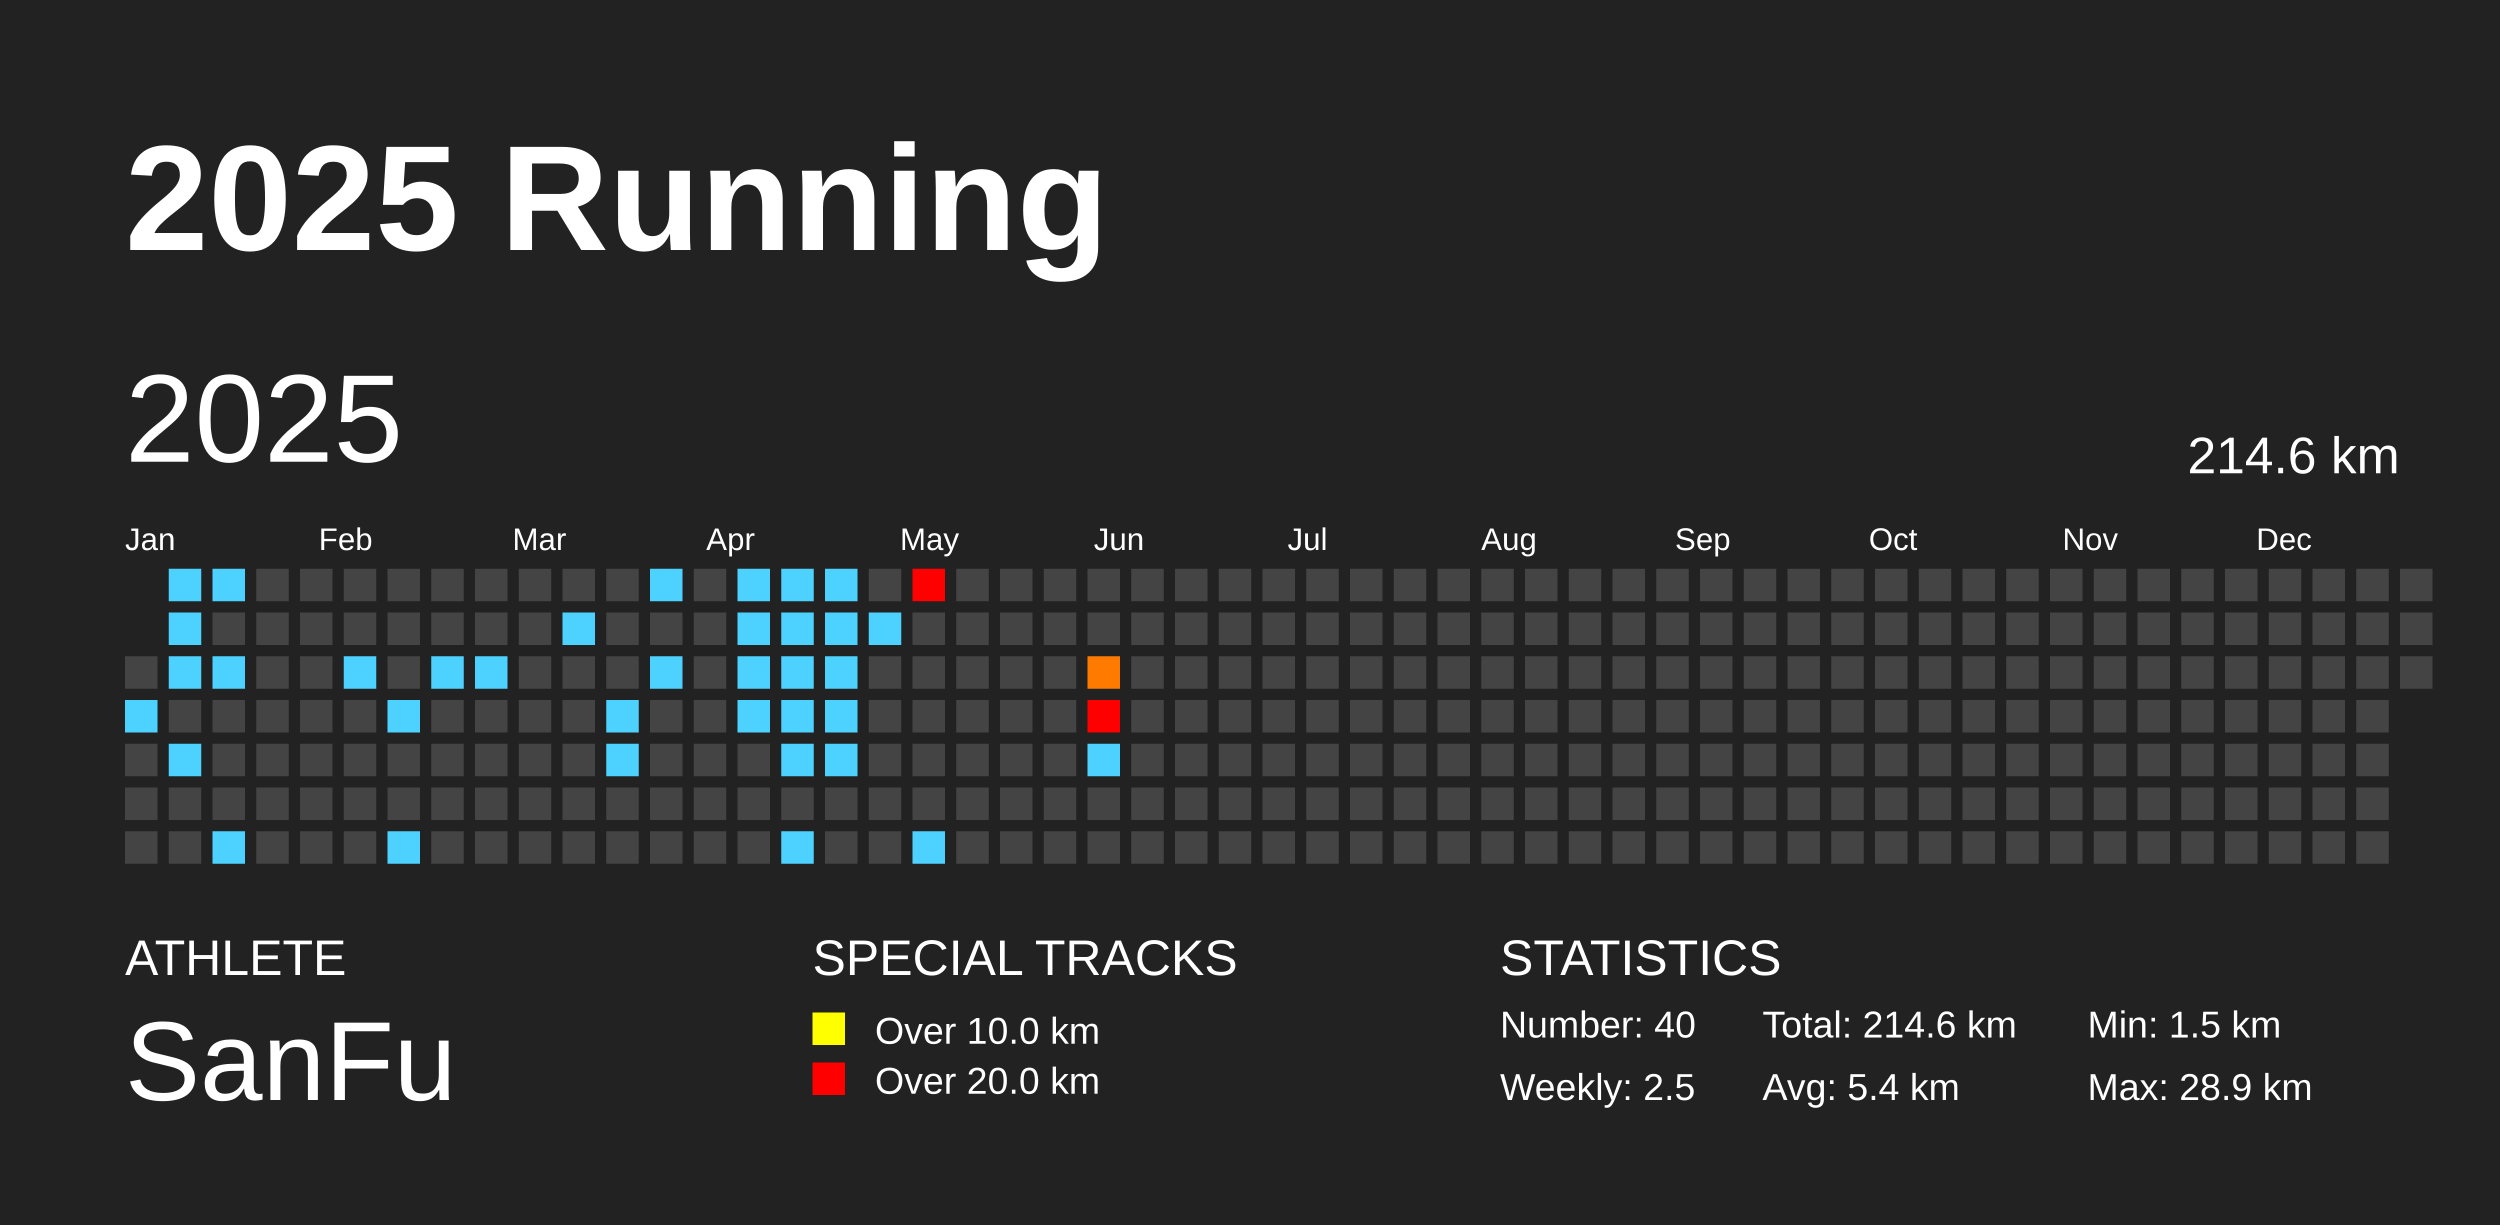
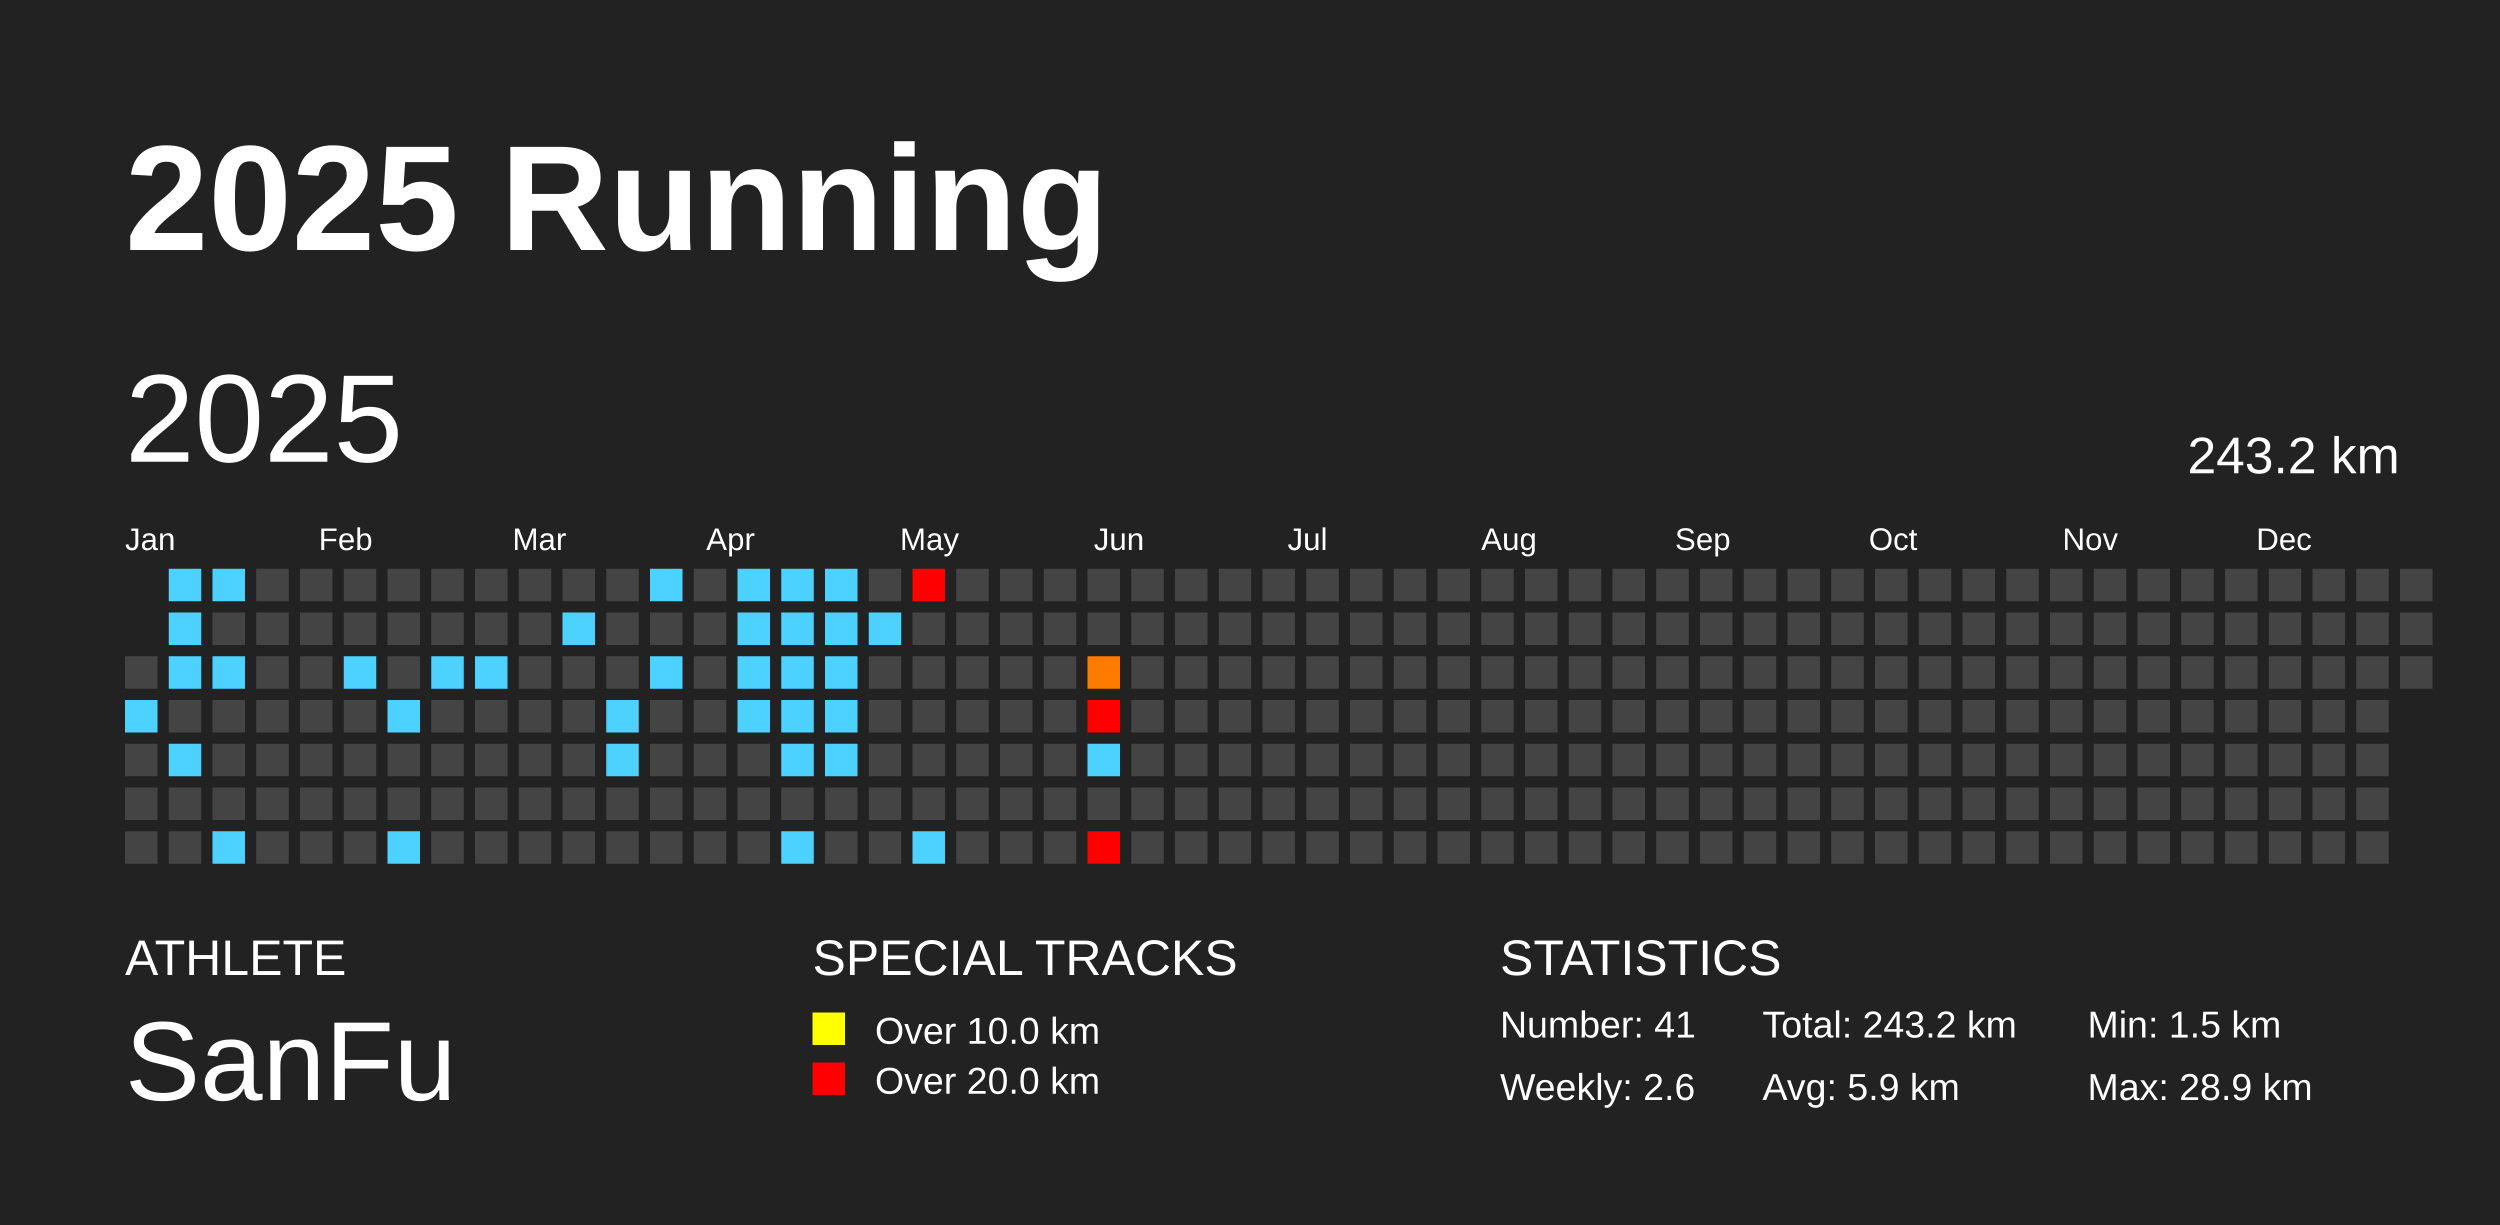
<svg xmlns="http://www.w3.org/2000/svg" baseProfile="full" height="98mm" version="1.1" viewBox="0,0,200,98" width="200mm">
  <defs />
  <rect fill="#222222" height="98" width="200" x="0" y="0" />
  <text fill="#FFFFFF" style="font-size:12px; font-family:Arial; font-weight:bold;" x="10" y="20">2025 Running</text>
  <text fill="#FFFFFF" style="font-size:4px; font-family:Arial" x="10" y="78">ATHLETE</text>
  <text fill="#FFFFFF" style="font-size:9px; font-family:Arial" x="10" y="88">SanFu</text>
  <text fill="#FFFFFF" style="font-size:4px; font-family:Arial" x="65" y="78">SPECIAL TRACKS</text>
  <rect fill="yellow" height="2.6" width="2.6" x="65" y="81" />
  <text fill="#FFFFFF" style="font-size:3px; font-family:Arial" x="70" y="83.5">Over 10.0 km</text>
  <rect fill="red" height="2.6" width="2.6" x="65" y="85" />
  <text fill="#FFFFFF" style="font-size:3px; font-family:Arial" x="70" y="87.5">Over 20.0 km</text>
  <text fill="#FFFFFF" style="font-size:4px; font-family:Arial" x="120" y="78">STATISTICS</text>
-   <text fill="#FFFFFF" style="font-size:3px; font-family:Arial" x="120" y="83">Number: 40</text>
-   <text fill="#FFFFFF" style="font-size:3px; font-family:Arial" x="120" y="88">Weekly: 2.5</text>
-   <text fill="#FFFFFF" style="font-size:3px; font-family:Arial" x="141" y="83">Total: 214.6 km</text>
-   <text fill="#FFFFFF" style="font-size:3px; font-family:Arial" x="141" y="88">Avg: 5.4 km</text>
+   <text fill="#FFFFFF" style="font-size:3px; font-family:Arial" x="120" y="83">Number: 41</text>
+   <text fill="#FFFFFF" style="font-size:3px; font-family:Arial" x="120" y="88">Weekly: 2.6</text>
+   <text fill="#FFFFFF" style="font-size:3px; font-family:Arial" x="141" y="83">Total: 243.2 km</text>
+   <text fill="#FFFFFF" style="font-size:3px; font-family:Arial" x="141" y="88">Avg: 5.9 km</text>
  <text fill="#FFFFFF" style="font-size:3px; font-family:Arial" x="167" y="83">Min: 1.5 km</text>
  <text fill="#FFFFFF" style="font-size:3px; font-family:Arial" x="167" y="88">Max: 28.9 km</text>
  <text dominant-baseline="hanging" fill="#FFFFFF" style="font-size:10.0px; font-family:Arial;" x="10" y="30">2025</text>
-   <text dominant-baseline="hanging" fill="#FFFFFF" style="font-size:4.125px; font-family:Arial;" x="175" y="35">214.6 km</text>
+   <text dominant-baseline="hanging" fill="#FFFFFF" style="font-size:4.125px; font-family:Arial;" x="175" y="35">243.2 km</text>
  <text fill="#FFFFFF" style="font-size:2.5px; font-family:Arial" x="10.0" y="44">Jan</text>
  <text fill="#FFFFFF" style="font-size:2.5px; font-family:Arial" x="25.5" y="44">Feb</text>
  <text fill="#FFFFFF" style="font-size:2.5px; font-family:Arial" x="41.0" y="44">Mar</text>
  <text fill="#FFFFFF" style="font-size:2.5px; font-family:Arial" x="56.5" y="44">Apr</text>
  <text fill="#FFFFFF" style="font-size:2.5px; font-family:Arial" x="72.0" y="44">May</text>
  <text fill="#FFFFFF" style="font-size:2.5px; font-family:Arial" x="87.5" y="44">Jun</text>
  <text fill="#FFFFFF" style="font-size:2.5px; font-family:Arial" x="103.0" y="44">Jul</text>
  <text fill="#FFFFFF" style="font-size:2.5px; font-family:Arial" x="118.5" y="44">Aug</text>
  <text fill="#FFFFFF" style="font-size:2.5px; font-family:Arial" x="134.0" y="44">Sep</text>
  <text fill="#FFFFFF" style="font-size:2.5px; font-family:Arial" x="149.5" y="44">Oct</text>
  <text fill="#FFFFFF" style="font-size:2.5px; font-family:Arial" x="165.0" y="44">Nov</text>
  <text fill="#FFFFFF" style="font-size:2.5px; font-family:Arial" x="180.5" y="44">Dec</text>
  <rect fill="#444444" height="2.6" width="2.6" x="10.0" y="52.5" />
  <rect fill="#4dd2ff" height="2.6" width="2.6" x="10.0" y="56.0" />
  <rect fill="#444444" height="2.6" width="2.6" x="10.0" y="59.5" />
  <rect fill="#444444" height="2.6" width="2.6" x="10.0" y="63.0" />
  <rect fill="#444444" height="2.6" width="2.6" x="10.0" y="66.5" />
  <rect fill="#4dd2ff" height="2.6" width="2.6" x="13.5" y="45.5" />
  <rect fill="#4dd2ff" height="2.6" width="2.6" x="13.5" y="49.0" />
  <rect fill="#4dd2ff" height="2.6" width="2.6" x="13.5" y="52.5" />
  <rect fill="#444444" height="2.6" width="2.6" x="13.5" y="56.0" />
  <rect fill="#4dd2ff" height="2.6" width="2.6" x="13.5" y="59.5" />
  <rect fill="#444444" height="2.6" width="2.6" x="13.5" y="63.0" />
  <rect fill="#444444" height="2.6" width="2.6" x="13.5" y="66.5" />
  <rect fill="#4dd2ff" height="2.6" width="2.6" x="17.0" y="45.5" />
  <rect fill="#444444" height="2.6" width="2.6" x="17.0" y="49.0" />
  <rect fill="#4dd2ff" height="2.6" width="2.6" x="17.0" y="52.5" />
  <rect fill="#444444" height="2.6" width="2.6" x="17.0" y="56.0" />
  <rect fill="#444444" height="2.6" width="2.6" x="17.0" y="59.5" />
  <rect fill="#444444" height="2.6" width="2.6" x="17.0" y="63.0" />
  <rect fill="#4dd2ff" height="2.6" width="2.6" x="17.0" y="66.5" />
  <rect fill="#444444" height="2.6" width="2.6" x="20.5" y="45.5" />
  <rect fill="#444444" height="2.6" width="2.6" x="20.5" y="49.0" />
  <rect fill="#444444" height="2.6" width="2.6" x="20.5" y="52.5" />
  <rect fill="#444444" height="2.6" width="2.6" x="20.5" y="56.0" />
  <rect fill="#444444" height="2.6" width="2.6" x="20.5" y="59.5" />
  <rect fill="#444444" height="2.6" width="2.6" x="20.5" y="63.0" />
  <rect fill="#444444" height="2.6" width="2.6" x="20.5" y="66.5" />
  <rect fill="#444444" height="2.6" width="2.6" x="24.0" y="45.5" />
  <rect fill="#444444" height="2.6" width="2.6" x="24.0" y="49.0" />
  <rect fill="#444444" height="2.6" width="2.6" x="24.0" y="52.5" />
  <rect fill="#444444" height="2.6" width="2.6" x="24.0" y="56.0" />
  <rect fill="#444444" height="2.6" width="2.6" x="24.0" y="59.5" />
  <rect fill="#444444" height="2.6" width="2.6" x="24.0" y="63.0" />
  <rect fill="#444444" height="2.6" width="2.6" x="24.0" y="66.5" />
  <rect fill="#444444" height="2.6" width="2.6" x="27.5" y="45.5" />
  <rect fill="#444444" height="2.6" width="2.6" x="27.5" y="49.0" />
  <rect fill="#4dd2ff" height="2.6" width="2.6" x="27.5" y="52.5" />
  <rect fill="#444444" height="2.6" width="2.6" x="27.5" y="56.0" />
  <rect fill="#444444" height="2.6" width="2.6" x="27.5" y="59.5" />
  <rect fill="#444444" height="2.6" width="2.6" x="27.5" y="63.0" />
  <rect fill="#444444" height="2.6" width="2.6" x="27.5" y="66.5" />
  <rect fill="#444444" height="2.6" width="2.6" x="31.0" y="45.5" />
  <rect fill="#444444" height="2.6" width="2.6" x="31.0" y="49.0" />
  <rect fill="#444444" height="2.6" width="2.6" x="31.0" y="52.5" />
  <rect fill="#4dd2ff" height="2.6" width="2.6" x="31.0" y="56.0" />
  <rect fill="#444444" height="2.6" width="2.6" x="31.0" y="59.5" />
  <rect fill="#444444" height="2.6" width="2.6" x="31.0" y="63.0" />
  <rect fill="#4dd2ff" height="2.6" width="2.6" x="31.0" y="66.5" />
  <rect fill="#444444" height="2.6" width="2.6" x="34.5" y="45.5" />
  <rect fill="#444444" height="2.6" width="2.6" x="34.5" y="49.0" />
  <rect fill="#4dd2ff" height="2.6" width="2.6" x="34.5" y="52.5" />
  <rect fill="#444444" height="2.6" width="2.6" x="34.5" y="56.0" />
  <rect fill="#444444" height="2.6" width="2.6" x="34.5" y="59.5" />
  <rect fill="#444444" height="2.6" width="2.6" x="34.5" y="63.0" />
  <rect fill="#444444" height="2.6" width="2.6" x="34.5" y="66.5" />
  <rect fill="#444444" height="2.6" width="2.6" x="38.0" y="45.5" />
  <rect fill="#444444" height="2.6" width="2.6" x="38.0" y="49.0" />
  <rect fill="#4dd2ff" height="2.6" width="2.6" x="38.0" y="52.5" />
  <rect fill="#444444" height="2.6" width="2.6" x="38.0" y="56.0" />
  <rect fill="#444444" height="2.6" width="2.6" x="38.0" y="59.5" />
  <rect fill="#444444" height="2.6" width="2.6" x="38.0" y="63.0" />
  <rect fill="#444444" height="2.6" width="2.6" x="38.0" y="66.5" />
  <rect fill="#444444" height="2.6" width="2.6" x="41.5" y="45.5" />
  <rect fill="#444444" height="2.6" width="2.6" x="41.5" y="49.0" />
  <rect fill="#444444" height="2.6" width="2.6" x="41.5" y="52.5" />
  <rect fill="#444444" height="2.6" width="2.6" x="41.5" y="56.0" />
  <rect fill="#444444" height="2.6" width="2.6" x="41.5" y="59.5" />
  <rect fill="#444444" height="2.6" width="2.6" x="41.5" y="63.0" />
  <rect fill="#444444" height="2.6" width="2.6" x="41.5" y="66.5" />
  <rect fill="#444444" height="2.6" width="2.6" x="45.0" y="45.5" />
  <rect fill="#4dd2ff" height="2.6" width="2.6" x="45.0" y="49.0" />
  <rect fill="#444444" height="2.6" width="2.6" x="45.0" y="52.5" />
  <rect fill="#444444" height="2.6" width="2.6" x="45.0" y="56.0" />
  <rect fill="#444444" height="2.6" width="2.6" x="45.0" y="59.5" />
  <rect fill="#444444" height="2.6" width="2.6" x="45.0" y="63.0" />
  <rect fill="#444444" height="2.6" width="2.6" x="45.0" y="66.5" />
  <rect fill="#444444" height="2.6" width="2.6" x="48.5" y="45.5" />
  <rect fill="#444444" height="2.6" width="2.6" x="48.5" y="49.0" />
  <rect fill="#444444" height="2.6" width="2.6" x="48.5" y="52.5" />
  <rect fill="#4dd2ff" height="2.6" width="2.6" x="48.5" y="56.0" />
  <rect fill="#4dd2ff" height="2.6" width="2.6" x="48.5" y="59.5" />
  <rect fill="#444444" height="2.6" width="2.6" x="48.5" y="63.0" />
  <rect fill="#444444" height="2.6" width="2.6" x="48.5" y="66.5" />
  <rect fill="#4dd2ff" height="2.6" width="2.6" x="52.0" y="45.5" />
  <rect fill="#444444" height="2.6" width="2.6" x="52.0" y="49.0" />
  <rect fill="#4dd2ff" height="2.6" width="2.6" x="52.0" y="52.5" />
  <rect fill="#444444" height="2.6" width="2.6" x="52.0" y="56.0" />
  <rect fill="#444444" height="2.6" width="2.6" x="52.0" y="59.5" />
  <rect fill="#444444" height="2.6" width="2.6" x="52.0" y="63.0" />
  <rect fill="#444444" height="2.6" width="2.6" x="52.0" y="66.5" />
  <rect fill="#444444" height="2.6" width="2.6" x="55.5" y="45.5" />
  <rect fill="#444444" height="2.6" width="2.6" x="55.5" y="49.0" />
  <rect fill="#444444" height="2.6" width="2.6" x="55.5" y="52.5" />
  <rect fill="#444444" height="2.6" width="2.6" x="55.5" y="56.0" />
  <rect fill="#444444" height="2.6" width="2.6" x="55.5" y="59.5" />
  <rect fill="#444444" height="2.6" width="2.6" x="55.5" y="63.0" />
  <rect fill="#444444" height="2.6" width="2.6" x="55.5" y="66.5" />
  <rect fill="#4dd2ff" height="2.6" width="2.6" x="59.0" y="45.5" />
  <rect fill="#4dd2ff" height="2.6" width="2.6" x="59.0" y="49.0" />
  <rect fill="#4dd2ff" height="2.6" width="2.6" x="59.0" y="52.5" />
  <rect fill="#4dd2ff" height="2.6" width="2.6" x="59.0" y="56.0" />
  <rect fill="#444444" height="2.6" width="2.6" x="59.0" y="59.5" />
  <rect fill="#444444" height="2.6" width="2.6" x="59.0" y="63.0" />
  <rect fill="#444444" height="2.6" width="2.6" x="59.0" y="66.5" />
  <rect fill="#4dd2ff" height="2.6" width="2.6" x="62.5" y="45.5" />
  <rect fill="#4dd2ff" height="2.6" width="2.6" x="62.5" y="49.0" />
  <rect fill="#4dd2ff" height="2.6" width="2.6" x="62.5" y="52.5" />
  <rect fill="#4dd2ff" height="2.6" width="2.6" x="62.5" y="56.0" />
  <rect fill="#4dd2ff" height="2.6" width="2.6" x="62.5" y="59.5" />
  <rect fill="#444444" height="2.6" width="2.6" x="62.5" y="63.0" />
  <rect fill="#4dd2ff" height="2.6" width="2.6" x="62.5" y="66.5" />
  <rect fill="#4dd2ff" height="2.6" width="2.6" x="66.0" y="45.5" />
  <rect fill="#4dd2ff" height="2.6" width="2.6" x="66.0" y="49.0" />
  <rect fill="#4dd2ff" height="2.6" width="2.6" x="66.0" y="52.5" />
  <rect fill="#4dd2ff" height="2.6" width="2.6" x="66.0" y="56.0" />
  <rect fill="#4dd2ff" height="2.6" width="2.6" x="66.0" y="59.5" />
  <rect fill="#444444" height="2.6" width="2.6" x="66.0" y="63.0" />
  <rect fill="#444444" height="2.6" width="2.6" x="66.0" y="66.5" />
  <rect fill="#444444" height="2.6" width="2.6" x="69.5" y="45.5" />
  <rect fill="#4dd2ff" height="2.6" width="2.6" x="69.5" y="49.0" />
  <rect fill="#444444" height="2.6" width="2.6" x="69.5" y="52.5" />
  <rect fill="#444444" height="2.6" width="2.6" x="69.5" y="56.0" />
  <rect fill="#444444" height="2.6" width="2.6" x="69.5" y="59.5" />
  <rect fill="#444444" height="2.6" width="2.6" x="69.5" y="63.0" />
  <rect fill="#444444" height="2.6" width="2.6" x="69.5" y="66.5" />
  <rect fill="red" height="2.6" width="2.6" x="73.0" y="45.5" />
  <rect fill="#444444" height="2.6" width="2.6" x="73.0" y="49.0" />
  <rect fill="#444444" height="2.6" width="2.6" x="73.0" y="52.5" />
  <rect fill="#444444" height="2.6" width="2.6" x="73.0" y="56.0" />
  <rect fill="#444444" height="2.6" width="2.6" x="73.0" y="59.5" />
  <rect fill="#444444" height="2.6" width="2.6" x="73.0" y="63.0" />
  <rect fill="#4dd2ff" height="2.6" width="2.6" x="73.0" y="66.5" />
  <rect fill="#444444" height="2.6" width="2.6" x="76.5" y="45.5" />
  <rect fill="#444444" height="2.6" width="2.6" x="76.5" y="49.0" />
  <rect fill="#444444" height="2.6" width="2.6" x="76.5" y="52.5" />
  <rect fill="#444444" height="2.6" width="2.6" x="76.5" y="56.0" />
  <rect fill="#444444" height="2.6" width="2.6" x="76.5" y="59.5" />
  <rect fill="#444444" height="2.6" width="2.6" x="76.5" y="63.0" />
  <rect fill="#444444" height="2.6" width="2.6" x="76.5" y="66.5" />
  <rect fill="#444444" height="2.6" width="2.6" x="80.0" y="45.5" />
  <rect fill="#444444" height="2.6" width="2.6" x="80.0" y="49.0" />
  <rect fill="#444444" height="2.6" width="2.6" x="80.0" y="52.5" />
  <rect fill="#444444" height="2.6" width="2.6" x="80.0" y="56.0" />
  <rect fill="#444444" height="2.6" width="2.6" x="80.0" y="59.5" />
  <rect fill="#444444" height="2.6" width="2.6" x="80.0" y="63.0" />
  <rect fill="#444444" height="2.6" width="2.6" x="80.0" y="66.5" />
  <rect fill="#444444" height="2.6" width="2.6" x="83.5" y="45.5" />
  <rect fill="#444444" height="2.6" width="2.6" x="83.5" y="49.0" />
  <rect fill="#444444" height="2.6" width="2.6" x="83.5" y="52.5" />
  <rect fill="#444444" height="2.6" width="2.6" x="83.5" y="56.0" />
  <rect fill="#444444" height="2.6" width="2.6" x="83.5" y="59.5" />
  <rect fill="#444444" height="2.6" width="2.6" x="83.5" y="63.0" />
  <rect fill="#444444" height="2.6" width="2.6" x="83.5" y="66.5" />
  <rect fill="#444444" height="2.6" width="2.6" x="87.0" y="45.5" />
  <rect fill="#444444" height="2.6" width="2.6" x="87.0" y="49.0" />
  <rect fill="#ff7b00" height="2.6" width="2.6" x="87.0" y="52.5" />
  <rect fill="red" height="2.6" width="2.6" x="87.0" y="56.0" />
  <rect fill="#4dd2ff" height="2.6" width="2.6" x="87.0" y="59.5" />
  <rect fill="#444444" height="2.6" width="2.6" x="87.0" y="63.0" />
-   <rect fill="#444444" height="2.6" width="2.6" x="87.0" y="66.5" />
+   <rect fill="red" height="2.6" width="2.6" x="87.0" y="66.5" />
  <rect fill="#444444" height="2.6" width="2.6" x="90.5" y="45.5" />
  <rect fill="#444444" height="2.6" width="2.6" x="90.5" y="49.0" />
  <rect fill="#444444" height="2.6" width="2.6" x="90.5" y="52.5" />
  <rect fill="#444444" height="2.6" width="2.6" x="90.5" y="56.0" />
  <rect fill="#444444" height="2.6" width="2.6" x="90.5" y="59.5" />
  <rect fill="#444444" height="2.6" width="2.6" x="90.5" y="63.0" />
  <rect fill="#444444" height="2.6" width="2.6" x="90.5" y="66.5" />
  <rect fill="#444444" height="2.6" width="2.6" x="94.0" y="45.5" />
  <rect fill="#444444" height="2.6" width="2.6" x="94.0" y="49.0" />
  <rect fill="#444444" height="2.6" width="2.6" x="94.0" y="52.5" />
  <rect fill="#444444" height="2.6" width="2.6" x="94.0" y="56.0" />
  <rect fill="#444444" height="2.6" width="2.6" x="94.0" y="59.5" />
  <rect fill="#444444" height="2.6" width="2.6" x="94.0" y="63.0" />
  <rect fill="#444444" height="2.6" width="2.6" x="94.0" y="66.5" />
  <rect fill="#444444" height="2.6" width="2.6" x="97.5" y="45.5" />
  <rect fill="#444444" height="2.6" width="2.6" x="97.5" y="49.0" />
  <rect fill="#444444" height="2.6" width="2.6" x="97.5" y="52.5" />
  <rect fill="#444444" height="2.6" width="2.6" x="97.5" y="56.0" />
  <rect fill="#444444" height="2.6" width="2.6" x="97.5" y="59.5" />
  <rect fill="#444444" height="2.6" width="2.6" x="97.5" y="63.0" />
  <rect fill="#444444" height="2.6" width="2.6" x="97.5" y="66.5" />
  <rect fill="#444444" height="2.6" width="2.6" x="101.0" y="45.5" />
  <rect fill="#444444" height="2.6" width="2.6" x="101.0" y="49.0" />
  <rect fill="#444444" height="2.6" width="2.6" x="101.0" y="52.5" />
  <rect fill="#444444" height="2.6" width="2.6" x="101.0" y="56.0" />
  <rect fill="#444444" height="2.6" width="2.6" x="101.0" y="59.5" />
  <rect fill="#444444" height="2.6" width="2.6" x="101.0" y="63.0" />
  <rect fill="#444444" height="2.6" width="2.6" x="101.0" y="66.5" />
  <rect fill="#444444" height="2.6" width="2.6" x="104.5" y="45.5" />
  <rect fill="#444444" height="2.6" width="2.6" x="104.5" y="49.0" />
  <rect fill="#444444" height="2.6" width="2.6" x="104.5" y="52.5" />
  <rect fill="#444444" height="2.6" width="2.6" x="104.5" y="56.0" />
  <rect fill="#444444" height="2.6" width="2.6" x="104.5" y="59.5" />
  <rect fill="#444444" height="2.6" width="2.6" x="104.5" y="63.0" />
  <rect fill="#444444" height="2.6" width="2.6" x="104.5" y="66.5" />
  <rect fill="#444444" height="2.6" width="2.6" x="108.0" y="45.5" />
  <rect fill="#444444" height="2.6" width="2.6" x="108.0" y="49.0" />
  <rect fill="#444444" height="2.6" width="2.6" x="108.0" y="52.5" />
  <rect fill="#444444" height="2.6" width="2.6" x="108.0" y="56.0" />
  <rect fill="#444444" height="2.6" width="2.6" x="108.0" y="59.5" />
  <rect fill="#444444" height="2.6" width="2.6" x="108.0" y="63.0" />
  <rect fill="#444444" height="2.6" width="2.6" x="108.0" y="66.5" />
  <rect fill="#444444" height="2.6" width="2.6" x="111.5" y="45.5" />
  <rect fill="#444444" height="2.6" width="2.6" x="111.5" y="49.0" />
  <rect fill="#444444" height="2.6" width="2.6" x="111.5" y="52.5" />
  <rect fill="#444444" height="2.6" width="2.6" x="111.5" y="56.0" />
  <rect fill="#444444" height="2.6" width="2.6" x="111.5" y="59.5" />
  <rect fill="#444444" height="2.6" width="2.6" x="111.5" y="63.0" />
  <rect fill="#444444" height="2.6" width="2.6" x="111.5" y="66.5" />
  <rect fill="#444444" height="2.6" width="2.6" x="115.0" y="45.5" />
  <rect fill="#444444" height="2.6" width="2.6" x="115.0" y="49.0" />
  <rect fill="#444444" height="2.6" width="2.6" x="115.0" y="52.5" />
  <rect fill="#444444" height="2.6" width="2.6" x="115.0" y="56.0" />
  <rect fill="#444444" height="2.6" width="2.6" x="115.0" y="59.5" />
  <rect fill="#444444" height="2.6" width="2.6" x="115.0" y="63.0" />
  <rect fill="#444444" height="2.6" width="2.6" x="115.0" y="66.5" />
  <rect fill="#444444" height="2.6" width="2.6" x="118.5" y="45.5" />
  <rect fill="#444444" height="2.6" width="2.6" x="118.5" y="49.0" />
  <rect fill="#444444" height="2.6" width="2.6" x="118.5" y="52.5" />
  <rect fill="#444444" height="2.6" width="2.6" x="118.5" y="56.0" />
  <rect fill="#444444" height="2.6" width="2.6" x="118.5" y="59.5" />
  <rect fill="#444444" height="2.6" width="2.6" x="118.5" y="63.0" />
  <rect fill="#444444" height="2.6" width="2.6" x="118.5" y="66.5" />
  <rect fill="#444444" height="2.6" width="2.6" x="122.0" y="45.5" />
  <rect fill="#444444" height="2.6" width="2.6" x="122.0" y="49.0" />
  <rect fill="#444444" height="2.6" width="2.6" x="122.0" y="52.5" />
  <rect fill="#444444" height="2.6" width="2.6" x="122.0" y="56.0" />
  <rect fill="#444444" height="2.6" width="2.6" x="122.0" y="59.5" />
  <rect fill="#444444" height="2.6" width="2.6" x="122.0" y="63.0" />
  <rect fill="#444444" height="2.6" width="2.6" x="122.0" y="66.5" />
  <rect fill="#444444" height="2.6" width="2.6" x="125.5" y="45.5" />
  <rect fill="#444444" height="2.6" width="2.6" x="125.5" y="49.0" />
  <rect fill="#444444" height="2.6" width="2.6" x="125.5" y="52.5" />
  <rect fill="#444444" height="2.6" width="2.6" x="125.5" y="56.0" />
  <rect fill="#444444" height="2.6" width="2.6" x="125.5" y="59.5" />
  <rect fill="#444444" height="2.6" width="2.6" x="125.5" y="63.0" />
  <rect fill="#444444" height="2.6" width="2.6" x="125.5" y="66.5" />
  <rect fill="#444444" height="2.6" width="2.6" x="129.0" y="45.5" />
  <rect fill="#444444" height="2.6" width="2.6" x="129.0" y="49.0" />
  <rect fill="#444444" height="2.6" width="2.6" x="129.0" y="52.5" />
  <rect fill="#444444" height="2.6" width="2.6" x="129.0" y="56.0" />
  <rect fill="#444444" height="2.6" width="2.6" x="129.0" y="59.5" />
  <rect fill="#444444" height="2.6" width="2.6" x="129.0" y="63.0" />
  <rect fill="#444444" height="2.6" width="2.6" x="129.0" y="66.5" />
  <rect fill="#444444" height="2.6" width="2.6" x="132.5" y="45.5" />
  <rect fill="#444444" height="2.6" width="2.6" x="132.5" y="49.0" />
  <rect fill="#444444" height="2.6" width="2.6" x="132.5" y="52.5" />
  <rect fill="#444444" height="2.6" width="2.6" x="132.5" y="56.0" />
  <rect fill="#444444" height="2.6" width="2.6" x="132.5" y="59.5" />
  <rect fill="#444444" height="2.6" width="2.6" x="132.5" y="63.0" />
  <rect fill="#444444" height="2.6" width="2.6" x="132.5" y="66.5" />
  <rect fill="#444444" height="2.6" width="2.6" x="136.0" y="45.5" />
  <rect fill="#444444" height="2.6" width="2.6" x="136.0" y="49.0" />
  <rect fill="#444444" height="2.6" width="2.6" x="136.0" y="52.5" />
  <rect fill="#444444" height="2.6" width="2.6" x="136.0" y="56.0" />
  <rect fill="#444444" height="2.6" width="2.6" x="136.0" y="59.5" />
  <rect fill="#444444" height="2.6" width="2.6" x="136.0" y="63.0" />
  <rect fill="#444444" height="2.6" width="2.6" x="136.0" y="66.5" />
  <rect fill="#444444" height="2.6" width="2.6" x="139.5" y="45.5" />
  <rect fill="#444444" height="2.6" width="2.6" x="139.5" y="49.0" />
  <rect fill="#444444" height="2.6" width="2.6" x="139.5" y="52.5" />
  <rect fill="#444444" height="2.6" width="2.6" x="139.5" y="56.0" />
  <rect fill="#444444" height="2.6" width="2.6" x="139.5" y="59.5" />
  <rect fill="#444444" height="2.6" width="2.6" x="139.5" y="63.0" />
  <rect fill="#444444" height="2.6" width="2.6" x="139.5" y="66.5" />
  <rect fill="#444444" height="2.6" width="2.6" x="143.0" y="45.5" />
  <rect fill="#444444" height="2.6" width="2.6" x="143.0" y="49.0" />
  <rect fill="#444444" height="2.6" width="2.6" x="143.0" y="52.5" />
  <rect fill="#444444" height="2.6" width="2.6" x="143.0" y="56.0" />
  <rect fill="#444444" height="2.6" width="2.6" x="143.0" y="59.5" />
  <rect fill="#444444" height="2.6" width="2.6" x="143.0" y="63.0" />
  <rect fill="#444444" height="2.6" width="2.6" x="143.0" y="66.5" />
  <rect fill="#444444" height="2.6" width="2.6" x="146.5" y="45.5" />
  <rect fill="#444444" height="2.6" width="2.6" x="146.5" y="49.0" />
  <rect fill="#444444" height="2.6" width="2.6" x="146.5" y="52.5" />
  <rect fill="#444444" height="2.6" width="2.6" x="146.5" y="56.0" />
  <rect fill="#444444" height="2.6" width="2.6" x="146.5" y="59.5" />
  <rect fill="#444444" height="2.6" width="2.6" x="146.5" y="63.0" />
  <rect fill="#444444" height="2.6" width="2.6" x="146.5" y="66.5" />
  <rect fill="#444444" height="2.6" width="2.6" x="150.0" y="45.5" />
  <rect fill="#444444" height="2.6" width="2.6" x="150.0" y="49.0" />
  <rect fill="#444444" height="2.6" width="2.6" x="150.0" y="52.5" />
  <rect fill="#444444" height="2.6" width="2.6" x="150.0" y="56.0" />
  <rect fill="#444444" height="2.6" width="2.6" x="150.0" y="59.5" />
  <rect fill="#444444" height="2.6" width="2.6" x="150.0" y="63.0" />
  <rect fill="#444444" height="2.6" width="2.6" x="150.0" y="66.5" />
  <rect fill="#444444" height="2.6" width="2.6" x="153.5" y="45.5" />
  <rect fill="#444444" height="2.6" width="2.6" x="153.5" y="49.0" />
  <rect fill="#444444" height="2.6" width="2.6" x="153.5" y="52.5" />
  <rect fill="#444444" height="2.6" width="2.6" x="153.5" y="56.0" />
  <rect fill="#444444" height="2.6" width="2.6" x="153.5" y="59.5" />
  <rect fill="#444444" height="2.6" width="2.6" x="153.5" y="63.0" />
  <rect fill="#444444" height="2.6" width="2.6" x="153.5" y="66.5" />
  <rect fill="#444444" height="2.6" width="2.6" x="157.0" y="45.5" />
  <rect fill="#444444" height="2.6" width="2.6" x="157.0" y="49.0" />
  <rect fill="#444444" height="2.6" width="2.6" x="157.0" y="52.5" />
  <rect fill="#444444" height="2.6" width="2.6" x="157.0" y="56.0" />
  <rect fill="#444444" height="2.6" width="2.6" x="157.0" y="59.5" />
  <rect fill="#444444" height="2.6" width="2.6" x="157.0" y="63.0" />
  <rect fill="#444444" height="2.6" width="2.6" x="157.0" y="66.5" />
  <rect fill="#444444" height="2.6" width="2.6" x="160.5" y="45.5" />
  <rect fill="#444444" height="2.6" width="2.6" x="160.5" y="49.0" />
  <rect fill="#444444" height="2.6" width="2.6" x="160.5" y="52.5" />
  <rect fill="#444444" height="2.6" width="2.6" x="160.5" y="56.0" />
  <rect fill="#444444" height="2.6" width="2.6" x="160.5" y="59.5" />
  <rect fill="#444444" height="2.6" width="2.6" x="160.5" y="63.0" />
  <rect fill="#444444" height="2.6" width="2.6" x="160.5" y="66.5" />
  <rect fill="#444444" height="2.6" width="2.6" x="164.0" y="45.5" />
  <rect fill="#444444" height="2.6" width="2.6" x="164.0" y="49.0" />
  <rect fill="#444444" height="2.6" width="2.6" x="164.0" y="52.5" />
  <rect fill="#444444" height="2.6" width="2.6" x="164.0" y="56.0" />
  <rect fill="#444444" height="2.6" width="2.6" x="164.0" y="59.5" />
  <rect fill="#444444" height="2.6" width="2.6" x="164.0" y="63.0" />
  <rect fill="#444444" height="2.6" width="2.6" x="164.0" y="66.5" />
  <rect fill="#444444" height="2.6" width="2.6" x="167.5" y="45.5" />
  <rect fill="#444444" height="2.6" width="2.6" x="167.5" y="49.0" />
  <rect fill="#444444" height="2.6" width="2.6" x="167.5" y="52.5" />
  <rect fill="#444444" height="2.6" width="2.6" x="167.5" y="56.0" />
  <rect fill="#444444" height="2.6" width="2.6" x="167.5" y="59.5" />
  <rect fill="#444444" height="2.6" width="2.6" x="167.5" y="63.0" />
  <rect fill="#444444" height="2.6" width="2.6" x="167.5" y="66.5" />
  <rect fill="#444444" height="2.6" width="2.6" x="171.0" y="45.5" />
  <rect fill="#444444" height="2.6" width="2.6" x="171.0" y="49.0" />
  <rect fill="#444444" height="2.6" width="2.6" x="171.0" y="52.5" />
  <rect fill="#444444" height="2.6" width="2.6" x="171.0" y="56.0" />
  <rect fill="#444444" height="2.6" width="2.6" x="171.0" y="59.5" />
  <rect fill="#444444" height="2.6" width="2.6" x="171.0" y="63.0" />
  <rect fill="#444444" height="2.6" width="2.6" x="171.0" y="66.5" />
  <rect fill="#444444" height="2.6" width="2.6" x="174.5" y="45.5" />
  <rect fill="#444444" height="2.6" width="2.6" x="174.5" y="49.0" />
  <rect fill="#444444" height="2.6" width="2.6" x="174.5" y="52.5" />
  <rect fill="#444444" height="2.6" width="2.6" x="174.5" y="56.0" />
  <rect fill="#444444" height="2.6" width="2.6" x="174.5" y="59.5" />
  <rect fill="#444444" height="2.6" width="2.6" x="174.5" y="63.0" />
  <rect fill="#444444" height="2.6" width="2.6" x="174.5" y="66.5" />
  <rect fill="#444444" height="2.6" width="2.6" x="178.0" y="45.5" />
  <rect fill="#444444" height="2.6" width="2.6" x="178.0" y="49.0" />
  <rect fill="#444444" height="2.6" width="2.6" x="178.0" y="52.5" />
  <rect fill="#444444" height="2.6" width="2.6" x="178.0" y="56.0" />
  <rect fill="#444444" height="2.6" width="2.6" x="178.0" y="59.5" />
  <rect fill="#444444" height="2.6" width="2.6" x="178.0" y="63.0" />
  <rect fill="#444444" height="2.6" width="2.6" x="178.0" y="66.5" />
  <rect fill="#444444" height="2.6" width="2.6" x="181.5" y="45.5" />
  <rect fill="#444444" height="2.6" width="2.6" x="181.5" y="49.0" />
  <rect fill="#444444" height="2.6" width="2.6" x="181.5" y="52.5" />
  <rect fill="#444444" height="2.6" width="2.6" x="181.5" y="56.0" />
  <rect fill="#444444" height="2.6" width="2.6" x="181.5" y="59.5" />
  <rect fill="#444444" height="2.6" width="2.6" x="181.5" y="63.0" />
  <rect fill="#444444" height="2.6" width="2.6" x="181.5" y="66.5" />
  <rect fill="#444444" height="2.6" width="2.6" x="185.0" y="45.5" />
  <rect fill="#444444" height="2.6" width="2.6" x="185.0" y="49.0" />
  <rect fill="#444444" height="2.6" width="2.6" x="185.0" y="52.5" />
  <rect fill="#444444" height="2.6" width="2.6" x="185.0" y="56.0" />
  <rect fill="#444444" height="2.6" width="2.6" x="185.0" y="59.5" />
  <rect fill="#444444" height="2.6" width="2.6" x="185.0" y="63.0" />
  <rect fill="#444444" height="2.6" width="2.6" x="185.0" y="66.5" />
  <rect fill="#444444" height="2.6" width="2.6" x="188.5" y="45.5" />
  <rect fill="#444444" height="2.6" width="2.6" x="188.5" y="49.0" />
  <rect fill="#444444" height="2.6" width="2.6" x="188.5" y="52.5" />
  <rect fill="#444444" height="2.6" width="2.6" x="188.5" y="56.0" />
  <rect fill="#444444" height="2.6" width="2.6" x="188.5" y="59.5" />
  <rect fill="#444444" height="2.6" width="2.6" x="188.5" y="63.0" />
  <rect fill="#444444" height="2.6" width="2.6" x="188.5" y="66.5" />
  <rect fill="#444444" height="2.6" width="2.6" x="192.0" y="45.5" />
  <rect fill="#444444" height="2.6" width="2.6" x="192.0" y="49.0" />
  <rect fill="#444444" height="2.6" width="2.6" x="192.0" y="52.5" />
</svg>
